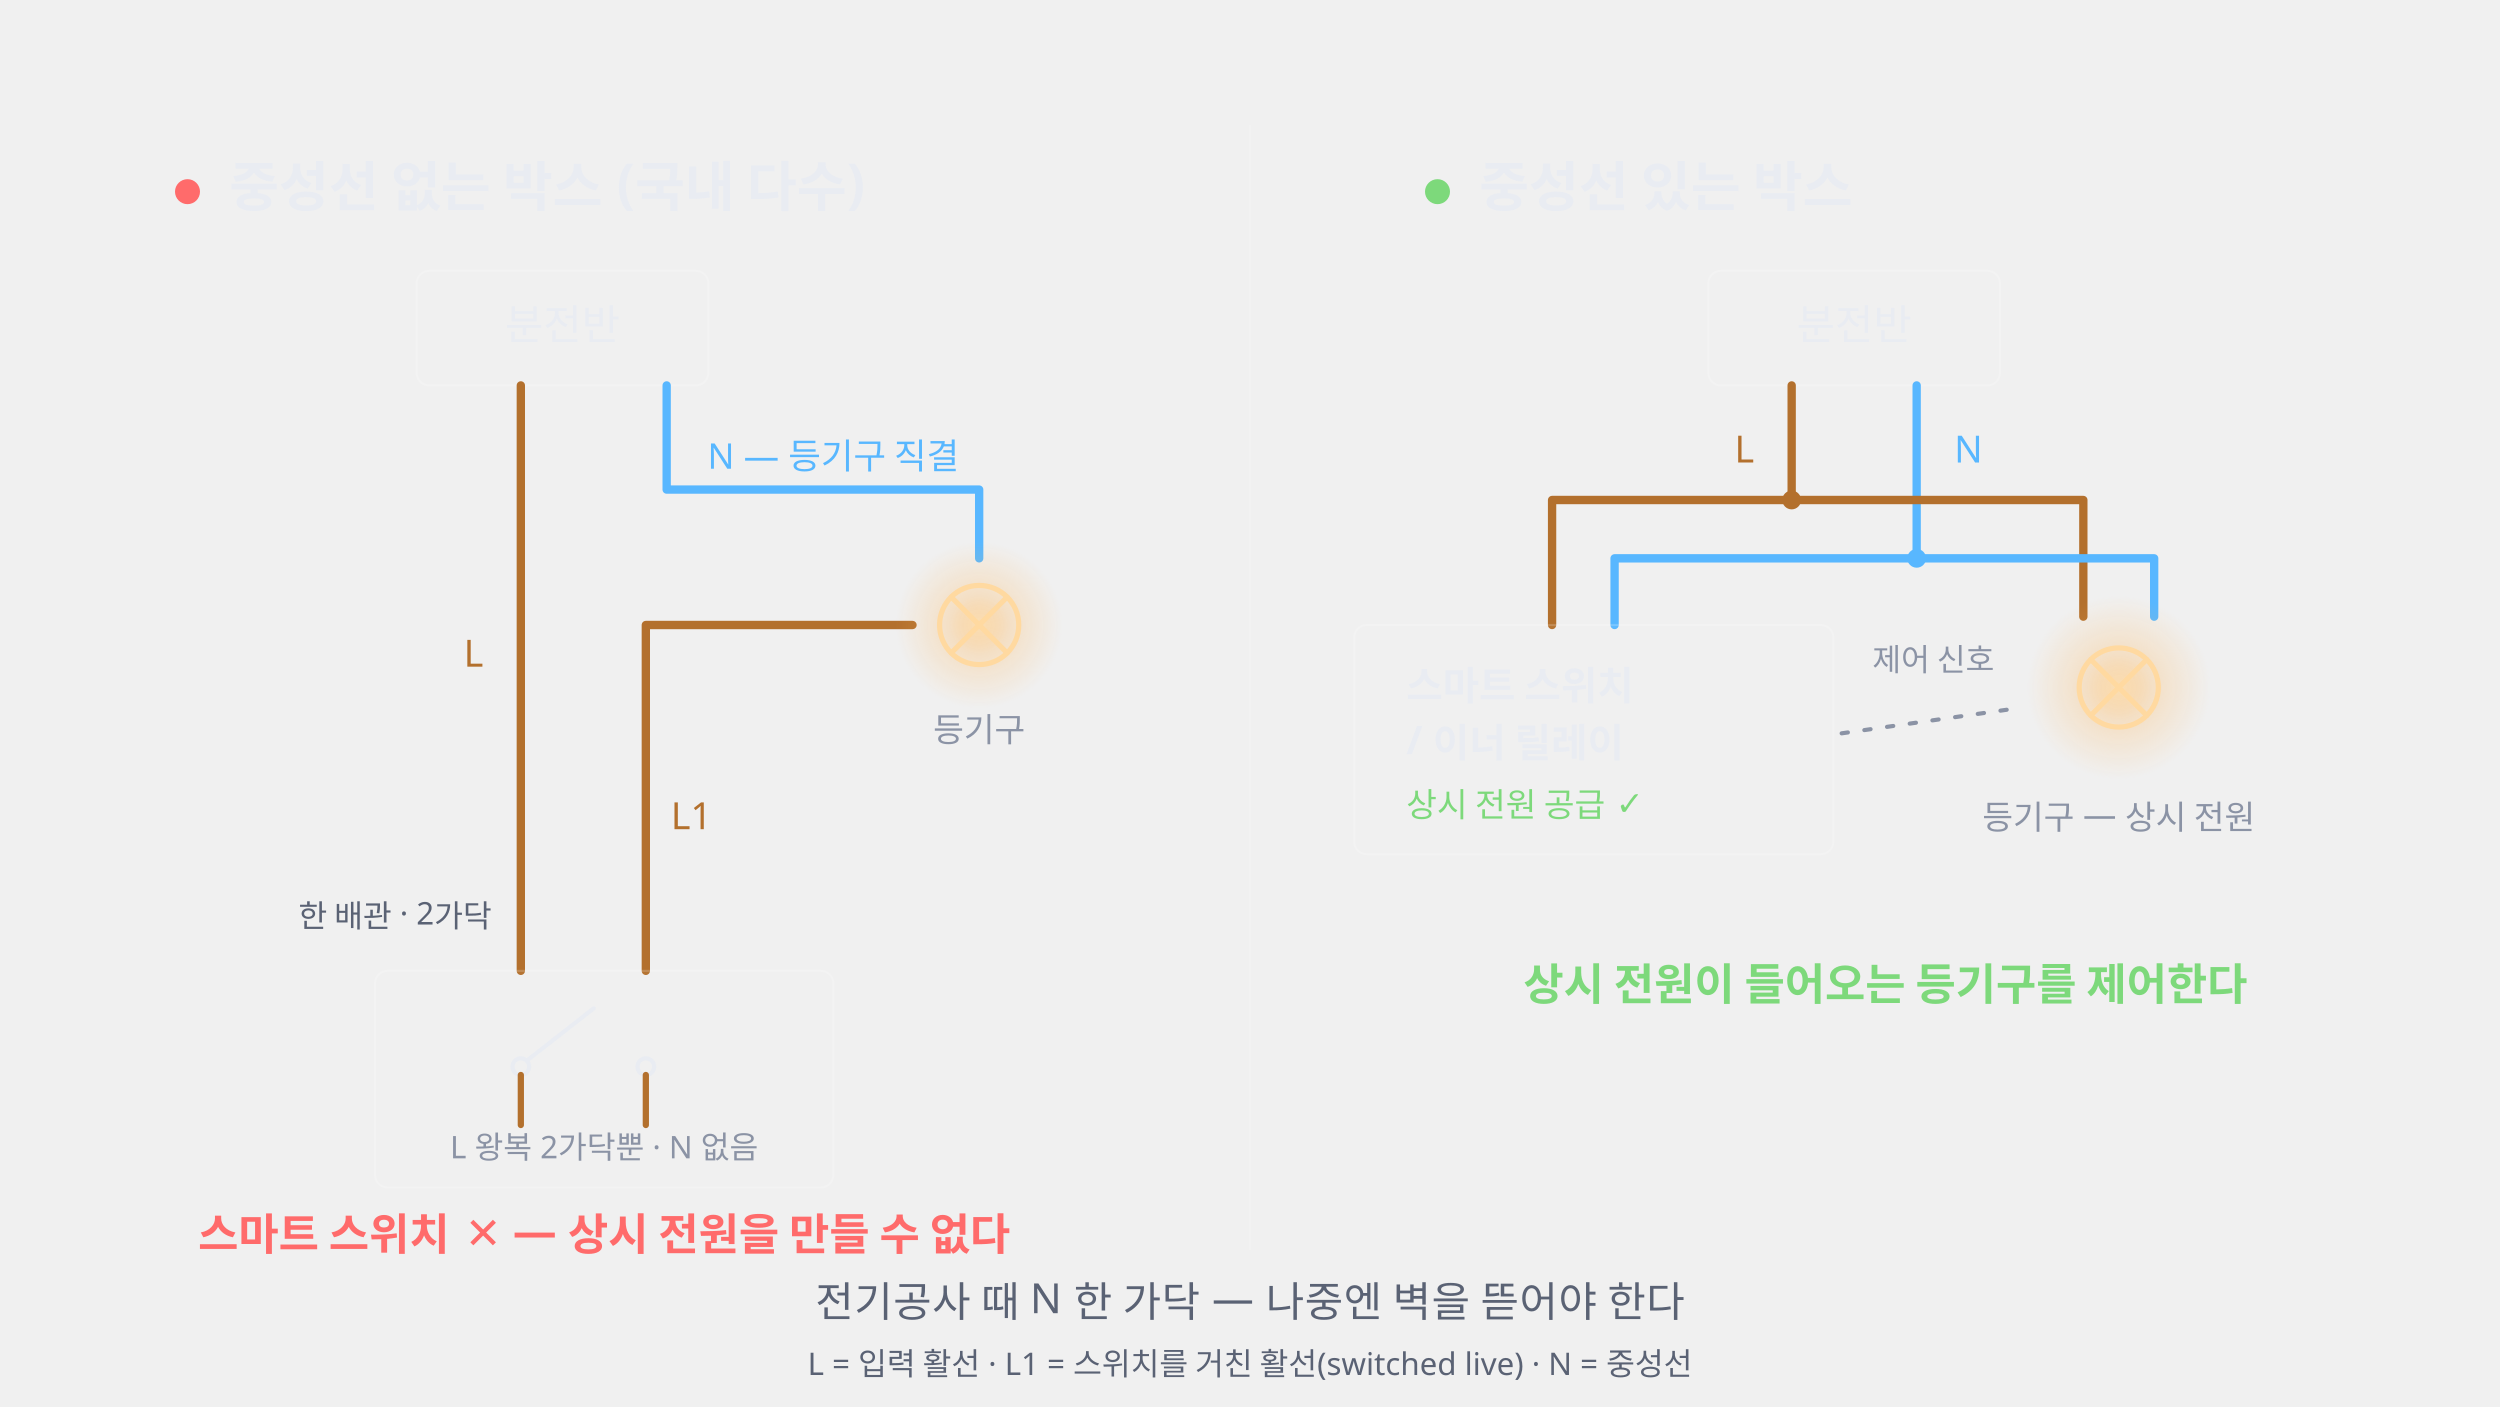
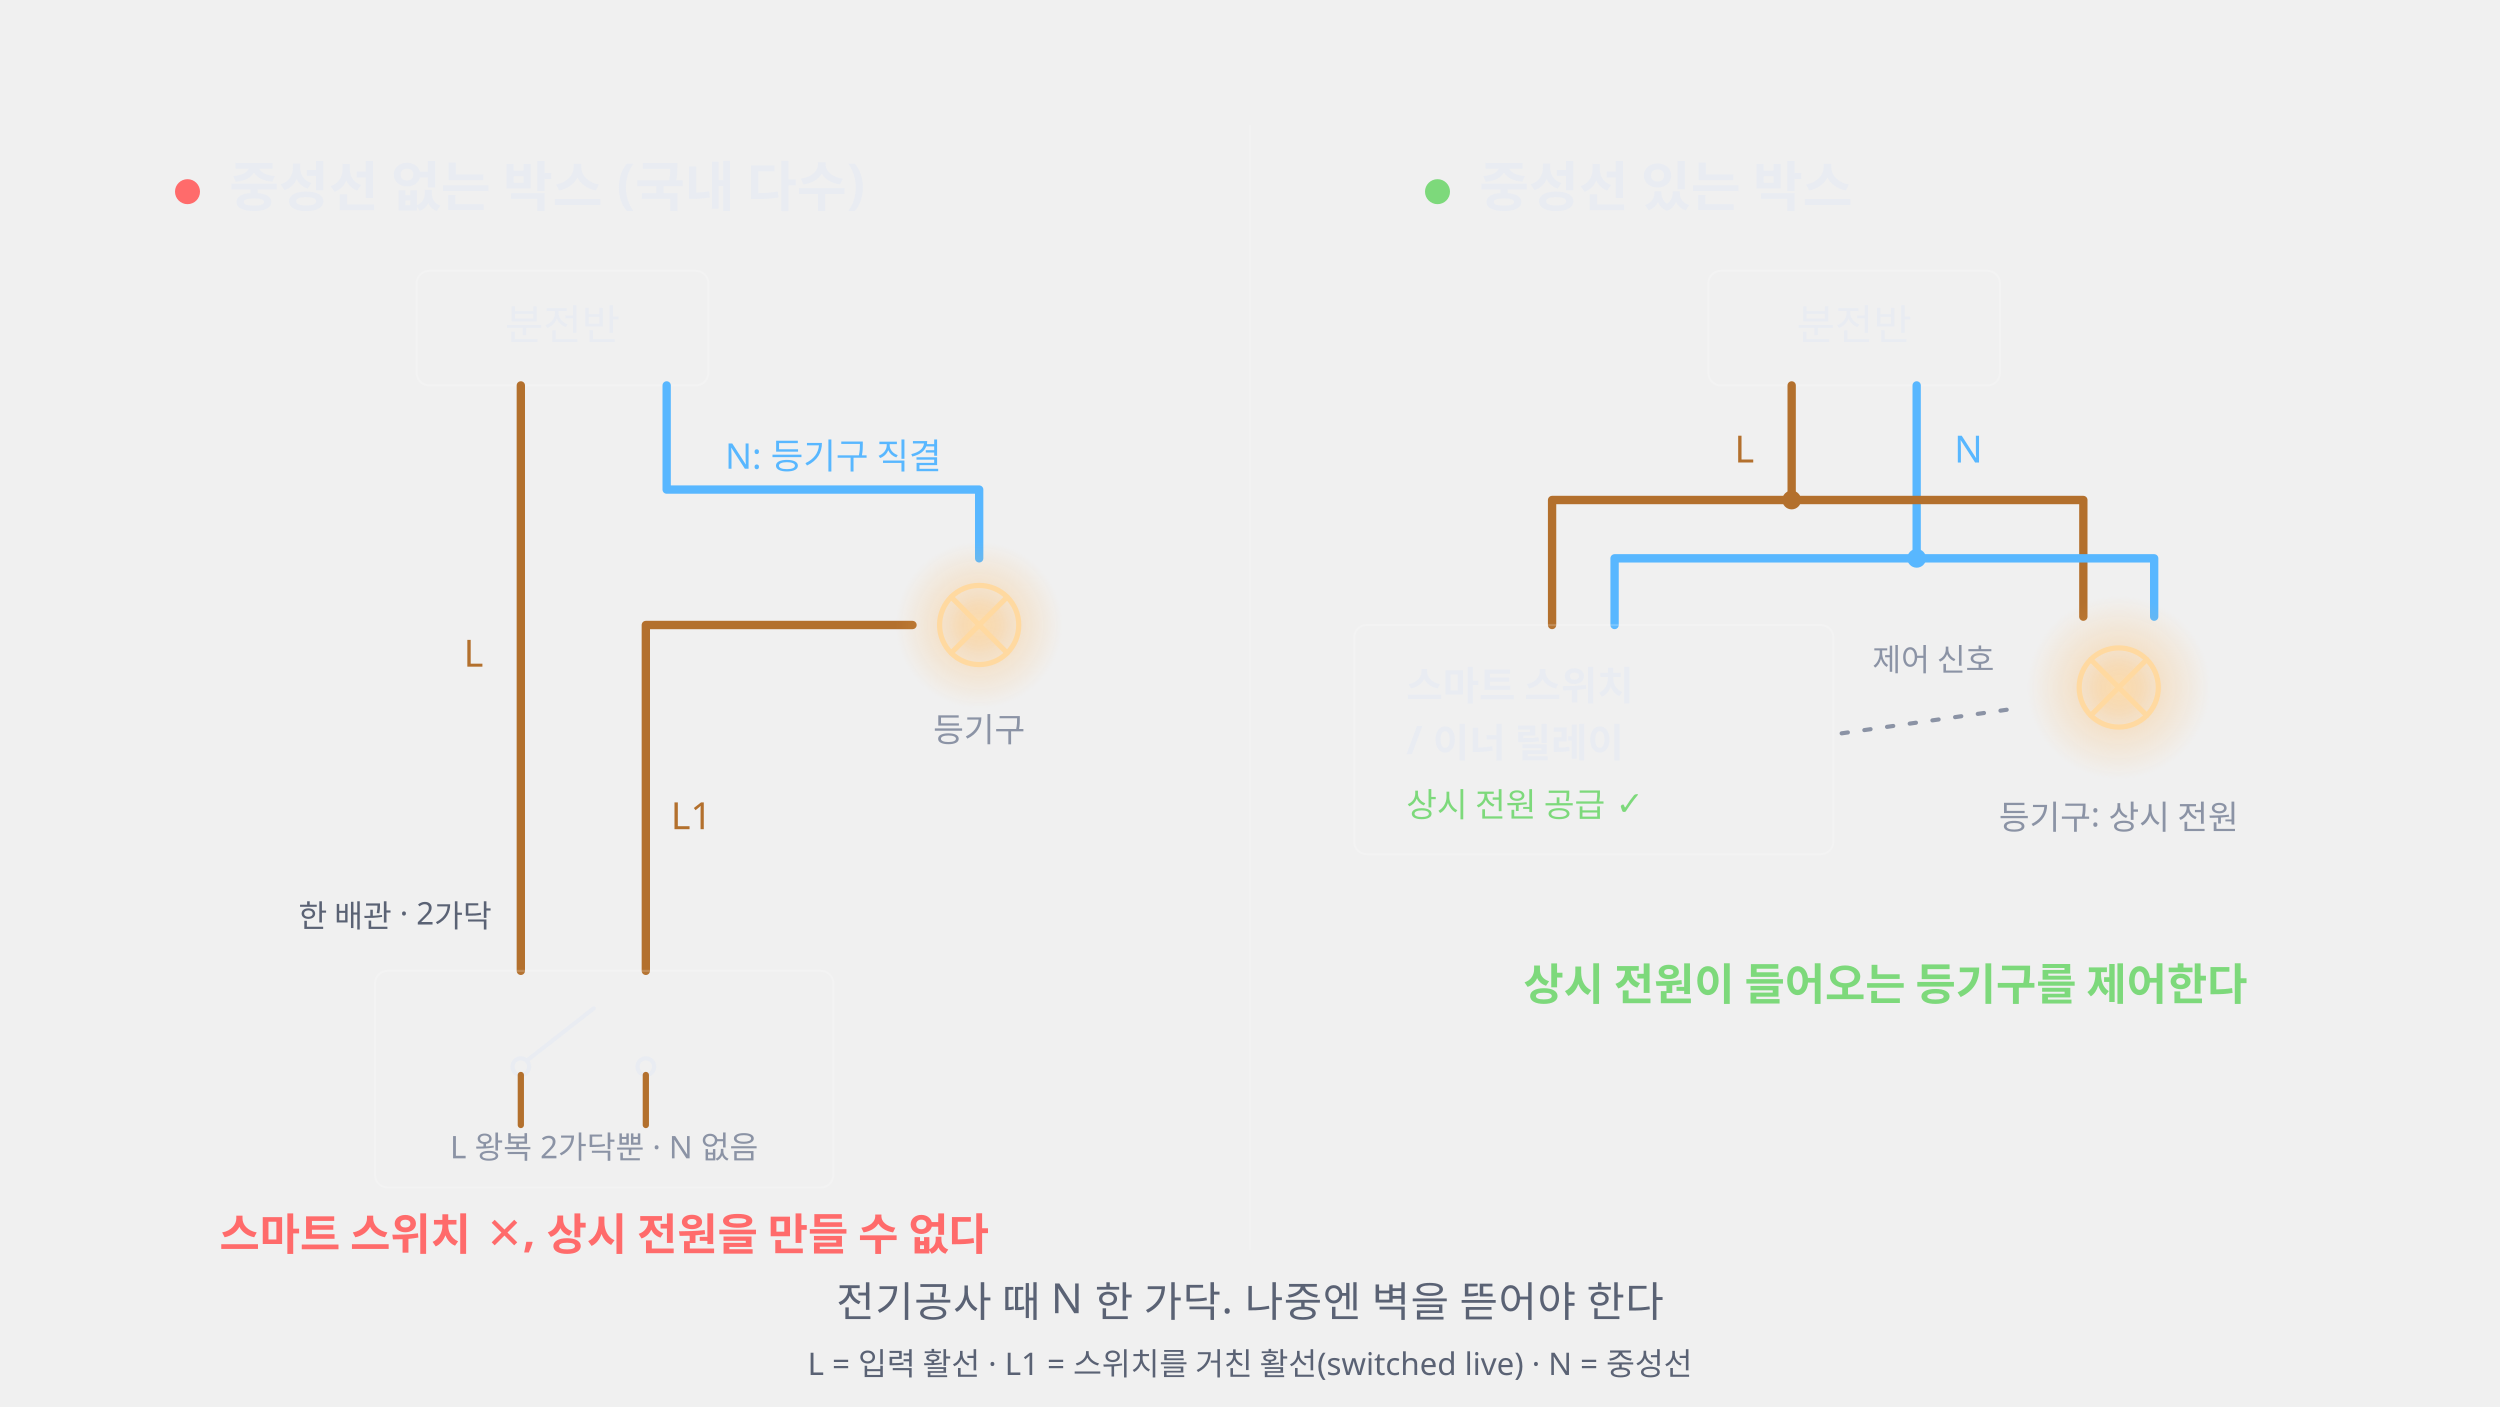
<svg xmlns="http://www.w3.org/2000/svg" viewBox="0 0 1200 675" font-family="Pretendard, Apple SD Gothic Neo, sans-serif">
  <defs>
    <radialGradient id="lampGlowSN" cx="50%" cy="50%" r="50%">
      <stop offset="0%" stop-color="#ffd9a0" stop-opacity="0.75" />
      <stop offset="35%" stop-color="#ffb454" stop-opacity="0.28" />
      <stop offset="100%" stop-color="#ffb454" stop-opacity="0" />
    </radialGradient>
  </defs>
  <line x1="600" y1="60" x2="600" y2="600" stroke="#ffffff" stroke-opacity="0.12" stroke-width="1" />
  <g>
    <circle cx="90" cy="92" r="6" fill="#ff6b6b" />
    <text x="110" y="99" fill="#e9ecf2" font-size="26" font-weight="600">중성선 없는 박스 (국내 다수)</text>
    <rect x="200" y="130" width="140" height="55" rx="6" fill="#ffffff" fill-opacity="0.03" stroke="#ffffff" stroke-opacity="0.18" stroke-width="1" />
    <text x="270" y="163" fill="#e9ecf2" font-size="20" text-anchor="middle">분전반</text>
    <polyline points="320,185 320,235 470,235 470,268" fill="none" stroke="#58b7ff" stroke-width="4" stroke-linecap="round" stroke-linejoin="round" />
-     <text x="400" y="225" fill="#58b7ff" font-size="17" text-anchor="middle">N — 등기구 직결</text>
+     <text x="400" y="225" fill="#58b7ff" font-size="17" text-anchor="middle">N: 등기구 직결</text>
    <line x1="250" y1="185" x2="250" y2="466" stroke="#b3702d" stroke-width="4" stroke-linecap="round" />
    <text x="232" y="320" fill="#b3702d" font-size="18" text-anchor="end">L</text>
    <polyline points="310,466 310,300 438,300" fill="none" stroke="#b3702d" stroke-width="4" stroke-linecap="round" stroke-linejoin="round" />
    <text x="322" y="398" fill="#b3702d" font-size="18" text-anchor="start">L1</text>
    <text x="236" y="445" fill="#5a6274" font-size="15" text-anchor="end">한 배관 · 2가닥</text>
    <circle cx="470" cy="300" r="40" fill="url(#lampGlowSN)" />
    <circle cx="470" cy="300" r="19" fill="none" stroke="#ffd9a0" stroke-width="2.5" />
    <line x1="456.6" y1="286.6" x2="483.4" y2="313.4" stroke="#ffd9a0" stroke-width="2.5" stroke-linecap="round" />
    <line x1="483.4" y1="286.6" x2="456.6" y2="313.4" stroke="#ffd9a0" stroke-width="2.5" stroke-linecap="round" />
    <text x="470" y="356" fill="#8b93a5" font-size="16" text-anchor="middle">등기구</text>
    <rect x="180" y="466" width="220" height="104" rx="6" fill="#ffffff" fill-opacity="0.03" stroke="#ffffff" stroke-opacity="0.18" stroke-width="1" />
    <circle cx="250" cy="512" r="4" fill="none" stroke="#e9ecf2" stroke-width="2" />
    <line x1="253" y1="509" x2="285" y2="484" stroke="#e9ecf2" stroke-width="2" stroke-linecap="round" />
    <circle cx="310" cy="512" r="4" fill="none" stroke="#e9ecf2" stroke-width="2" />
    <line x1="250" y1="516" x2="250" y2="540" stroke="#b3702d" stroke-width="3" stroke-linecap="round" />
    <line x1="310" y1="516" x2="310" y2="540" stroke="#b3702d" stroke-width="3" stroke-linecap="round" />
    <text x="340" y="500" fill="#e9ecf2" font-size="18" font-weight="600" text-anchor="start"> </text>
    <text x="290" y="556" fill="#8b93a5" font-size="15" text-anchor="middle">L 왕복 2가닥뿐 · N 없음</text>
-     <text x="290" y="600" fill="#ff6b6b" font-size="21" font-weight="600" text-anchor="middle">스마트 스위치 ✕ — 상시 전원을 만들 수 없다</text>
+     <text x="290" y="600" fill="#ff6b6b" font-size="21" font-weight="600" text-anchor="middle">스마트 스위치 ✕, 상시 전원을 만들 수 없다</text>
  </g>
  <g>
    <circle cx="690" cy="92" r="6" fill="#7dd97b" />
    <text x="710" y="99" fill="#e9ecf2" font-size="26" font-weight="600">중성선 있는 박스</text>
    <rect x="820" y="130" width="140" height="55" rx="6" fill="#ffffff" fill-opacity="0.03" stroke="#ffffff" stroke-opacity="0.18" stroke-width="1" />
    <text x="890" y="163" fill="#e9ecf2" font-size="20" text-anchor="middle">분전반</text>
    <line x1="860" y1="185" x2="860" y2="240" stroke="#b3702d" stroke-width="4" stroke-linecap="round" />
    <line x1="920" y1="185" x2="920" y2="268" stroke="#58b7ff" stroke-width="4" stroke-linecap="round" />
    <text x="842" y="222" fill="#b3702d" font-size="18" text-anchor="end">L</text>
    <text x="938" y="222" fill="#58b7ff" font-size="18" text-anchor="start">N</text>
    <polyline points="860,240 745,240 745,300" fill="none" stroke="#b3702d" stroke-width="4" stroke-linecap="round" stroke-linejoin="round" />
    <polyline points="860,240 1000,240 1000,296" fill="none" stroke="#b3702d" stroke-width="4" stroke-linecap="round" stroke-linejoin="round" />
    <polyline points="920,268 775,268 775,300" fill="none" stroke="#58b7ff" stroke-width="4" stroke-linecap="round" stroke-linejoin="round" />
    <polyline points="920,268 1034,268 1034,296" fill="none" stroke="#58b7ff" stroke-width="4" stroke-linecap="round" stroke-linejoin="round" />
    <circle cx="860" cy="240" r="4.5" fill="#b3702d" />
    <circle cx="920" cy="268" r="4.5" fill="#58b7ff" />
    <rect x="650" y="300" width="230" height="110" rx="6" fill="#ffffff" fill-opacity="0.03" stroke="#ffffff" stroke-opacity="0.18" stroke-width="1" />
    <text x="675" y="336" fill="#e9ecf2" font-size="19" font-weight="600">스마트 스위치</text>
    <text x="675" y="362" fill="#e9ecf2" font-size="19" font-weight="600">/ 이너 릴레이</text>
    <text x="675" y="392" fill="#7dd97b" font-size="16">상시 전원 공급 ✓</text>
    <circle cx="1017" cy="330" r="44" fill="url(#lampGlowSN)" />
    <circle cx="1017" cy="330" r="19" fill="none" stroke="#ffd9a0" stroke-width="2.5" />
    <line x1="1003.6" y1="316.6" x2="1030.4" y2="343.4" stroke="#ffd9a0" stroke-width="2.5" stroke-linecap="round" />
    <line x1="1030.4" y1="316.6" x2="1003.6" y2="343.4" stroke="#ffd9a0" stroke-width="2.5" stroke-linecap="round" />
-     <text x="1017" y="398" fill="#8b93a5" font-size="16" text-anchor="middle">등기구 — 상시 전원</text>
+     <text x="1017" y="398" fill="#8b93a5" font-size="16" text-anchor="middle">등기구: 상시 전원</text>
    <line x1="884" y1="352" x2="968" y2="340" stroke="#8b93a5" stroke-width="2" stroke-dasharray="3 8" stroke-linecap="round" />
    <text x="928" y="322" fill="#8b93a5" font-size="15" text-anchor="middle">제어 신호</text>
    <text x="905" y="480" fill="#7dd97b" font-size="21" font-weight="600" text-anchor="middle">상시 전원이 들어오는 등기구를 제어한다</text>
  </g>
-   <text x="600" y="632" fill="#5a6274" font-size="20" letter-spacing="0.3" text-anchor="middle">전기공사 때 N 한 가닥 — 나중엔 벽을 뜯어야 한다</text>
+   <text x="600" y="632" fill="#5a6274" font-size="20" letter-spacing="0.3" text-anchor="middle">전기공사 때 N 한 가닥. 나중엔 벽을 뜯어야 한다</text>
  <text x="600" y="660" fill="#5a6274" font-size="15" text-anchor="middle">L = 입력 활선 · L1 = 스위치를 거친 활선(switched live) · N = 중성선</text>
</svg>
